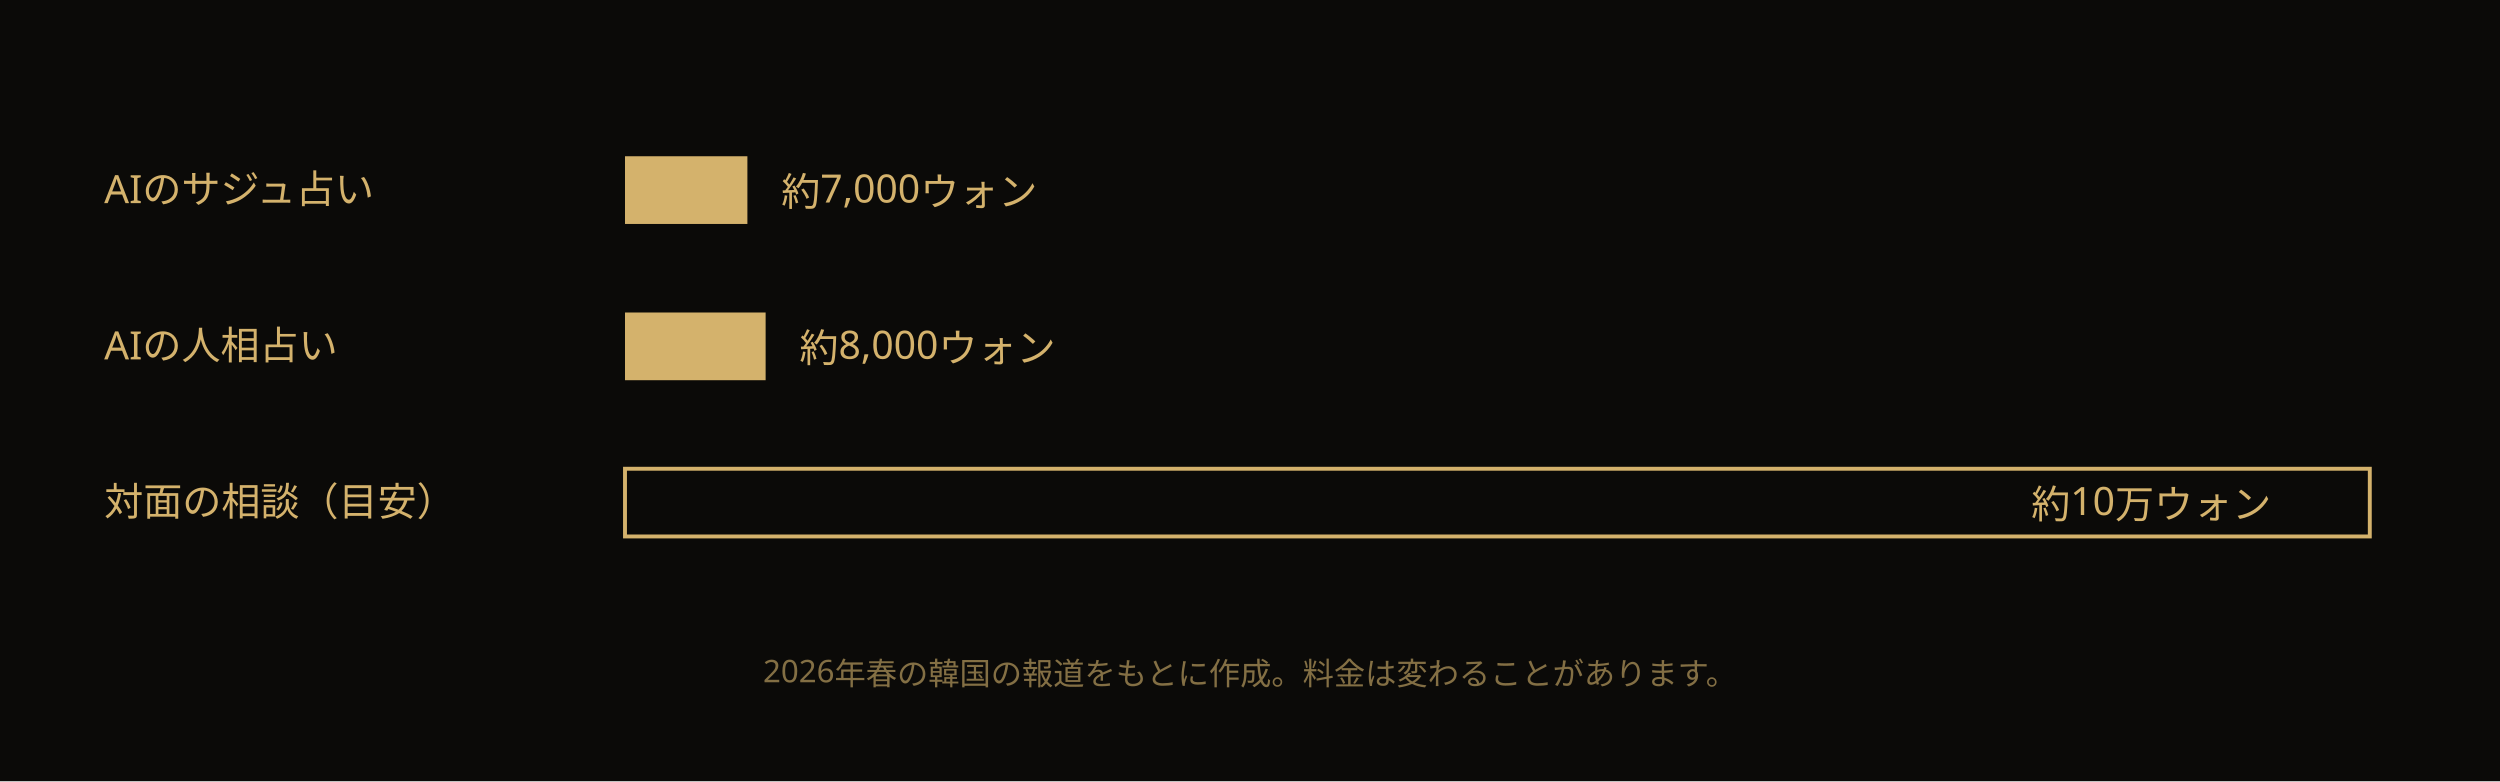
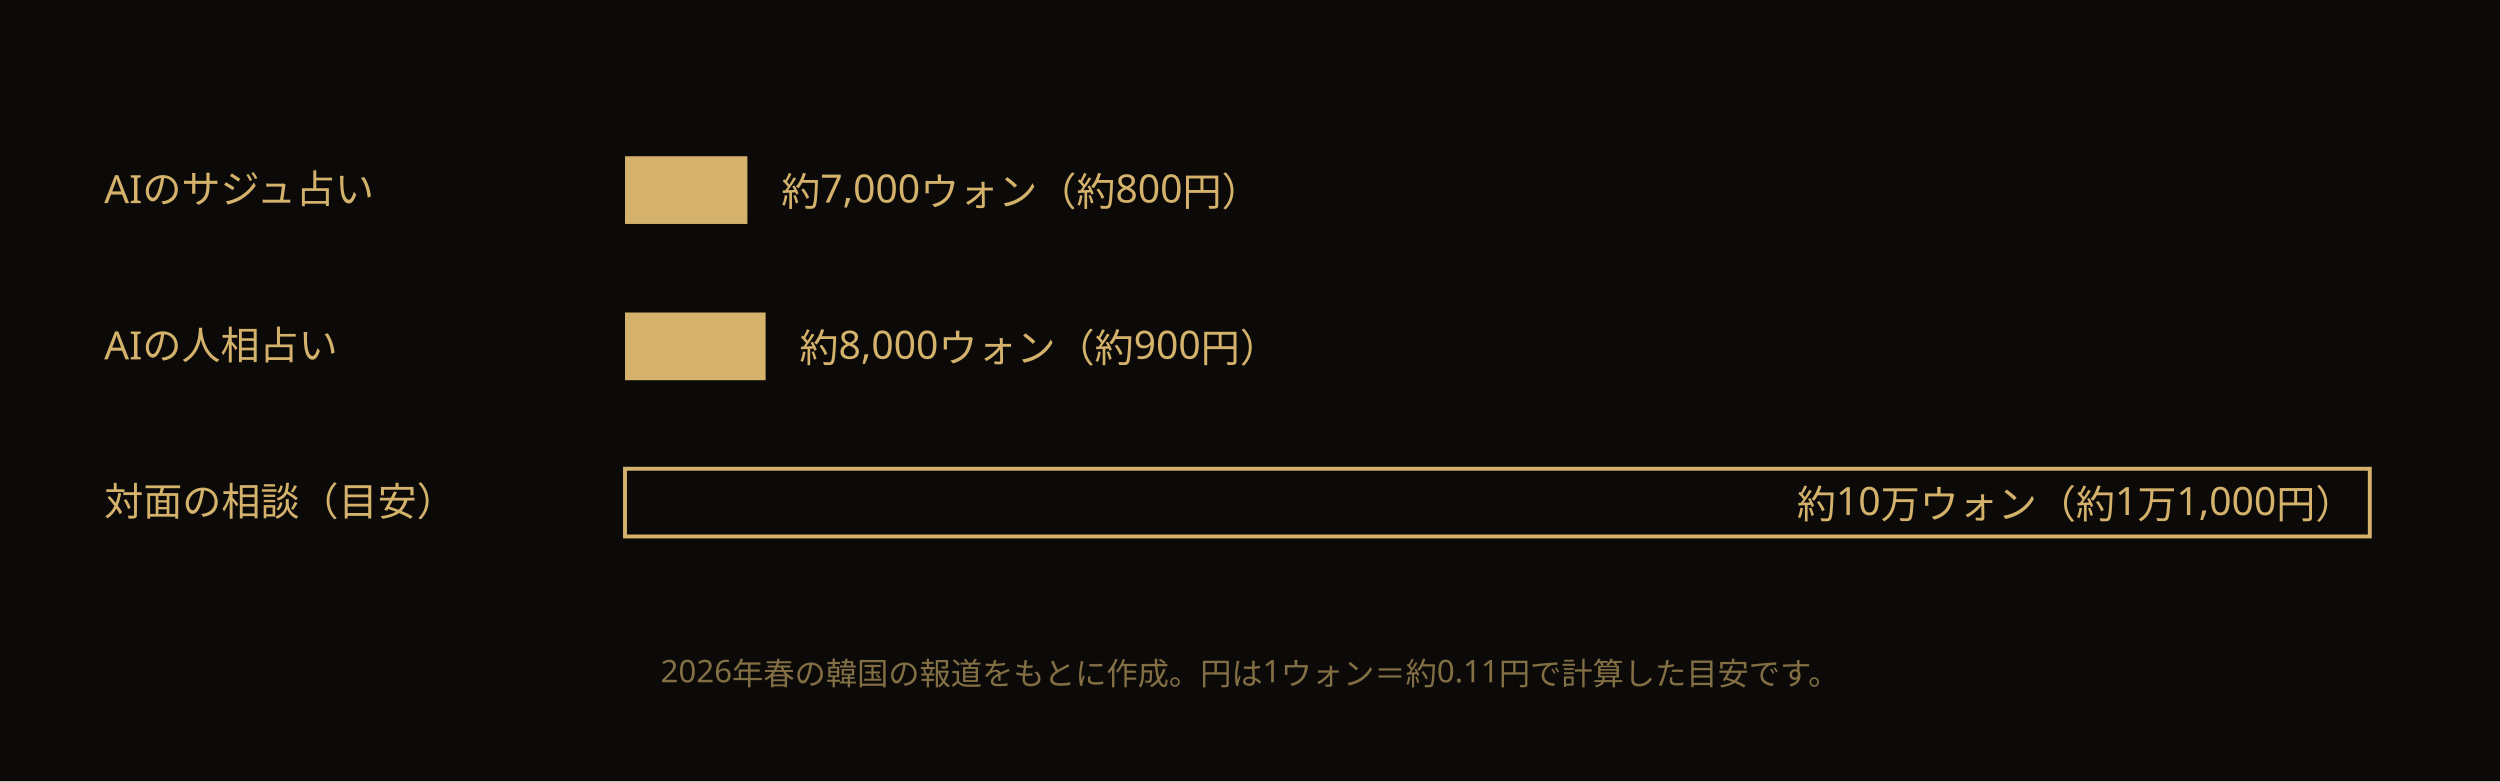
- <svg xmlns="http://www.w3.org/2000/svg" viewBox="0 0 960 300" role="img" aria-label="料金の比較：AIのサジュ占い約7000ウォン、AI人相占い約8000ウォン、対面の相談は約10万ウォン">
+ <svg xmlns="http://www.w3.org/2000/svg" viewBox="0 0 960 300" role="img" aria-label="料金の比較：AIのサジュ占い約7000ウォン（約800円）、AI人相占い約8000ウォン（約900円）、対面の相談は約10万ウォン（約1万1000円）">
  <rect width="960" height="300" fill="#0b0a08" />
  <g font-family="sans-serif" font-size="15" fill="#D4B26C">
    <text x="40" y="78">AIのサジュ占い</text>
    <rect x="240" y="60" width="47" height="26" fill="#D4B26C" />
-     <text x="300" y="79">約7,000ウォン</text>
+     <text x="300" y="79">約7,000ウォン（約800円）</text>
    <text x="40" y="138">AIの人相占い</text>
    <rect x="240" y="120" width="54" height="26" fill="#D4B26C" />
-     <text x="307" y="139">約8,000ウォン</text>
+     <text x="307" y="139">約8,000ウォン（約900円）</text>
    <text x="40" y="198">対面の相談（目安）</text>
    <rect x="240" y="180" width="670" height="26" fill="none" stroke="#D4B26C" stroke-width="1.5" />
-     <text x="780" y="199">約10万ウォン</text>
+     <text x="690" y="199">約10万ウォン（約1万1,000円）</text>
  </g>
-   <text x="480" y="262" text-anchor="middle" font-family="sans-serif" font-size="12" fill="#D4B26C" fill-opacity=".6">2026年春の韓国の報道をもとに作成。料金は変わることがあります。</text>
+   <text x="480" y="262" text-anchor="middle" font-family="sans-serif" font-size="12" fill="#D4B26C" fill-opacity=".6">2026年春の韓国の報道をもとに作成。円は1ウォン＝約0.11円で計算した目安です。</text>
</svg>
